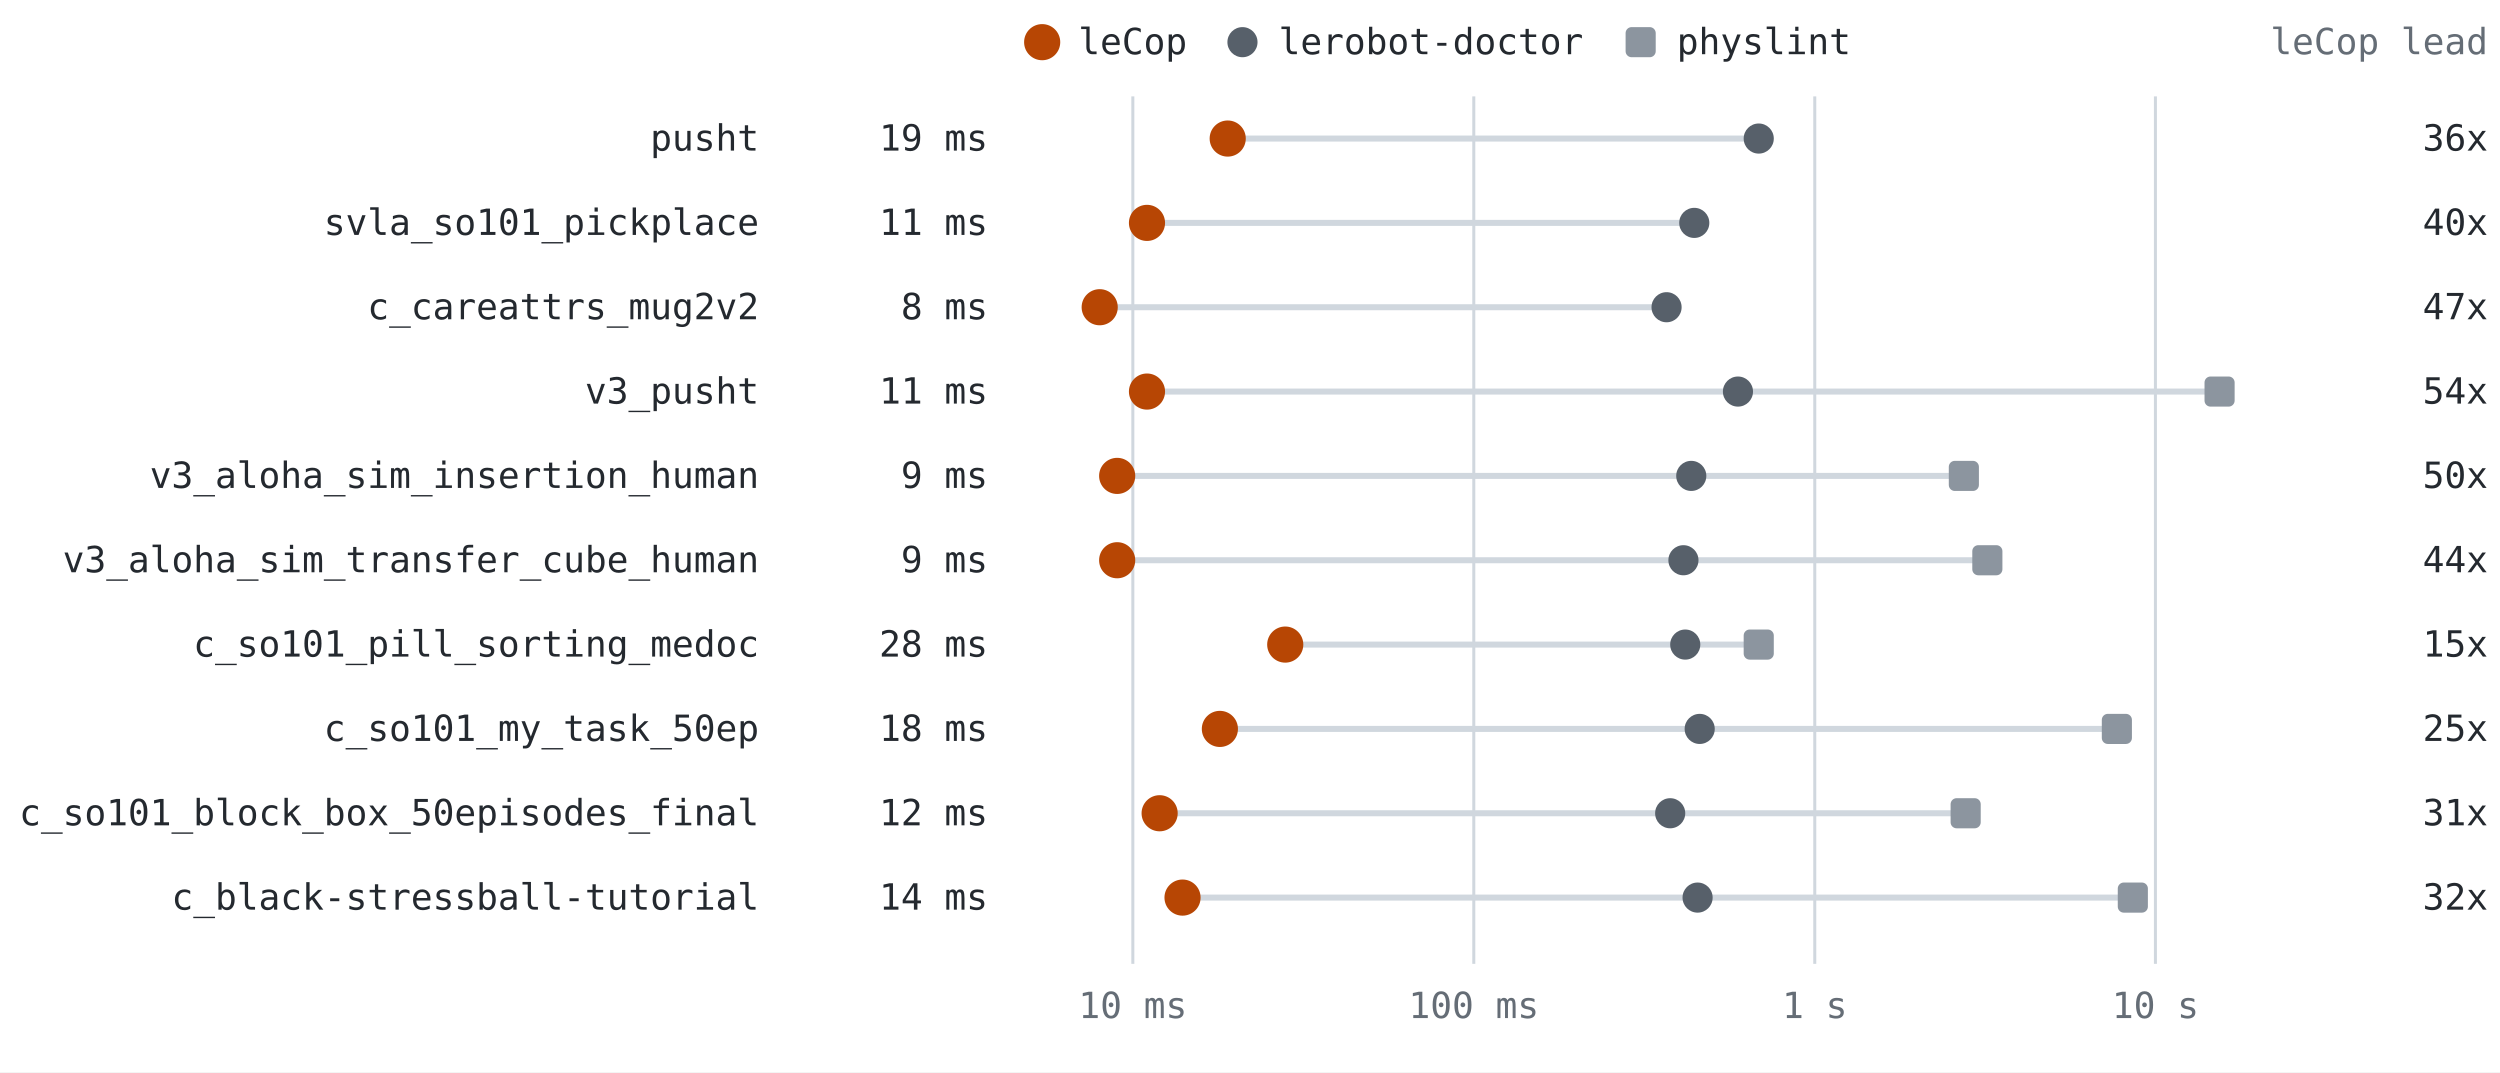
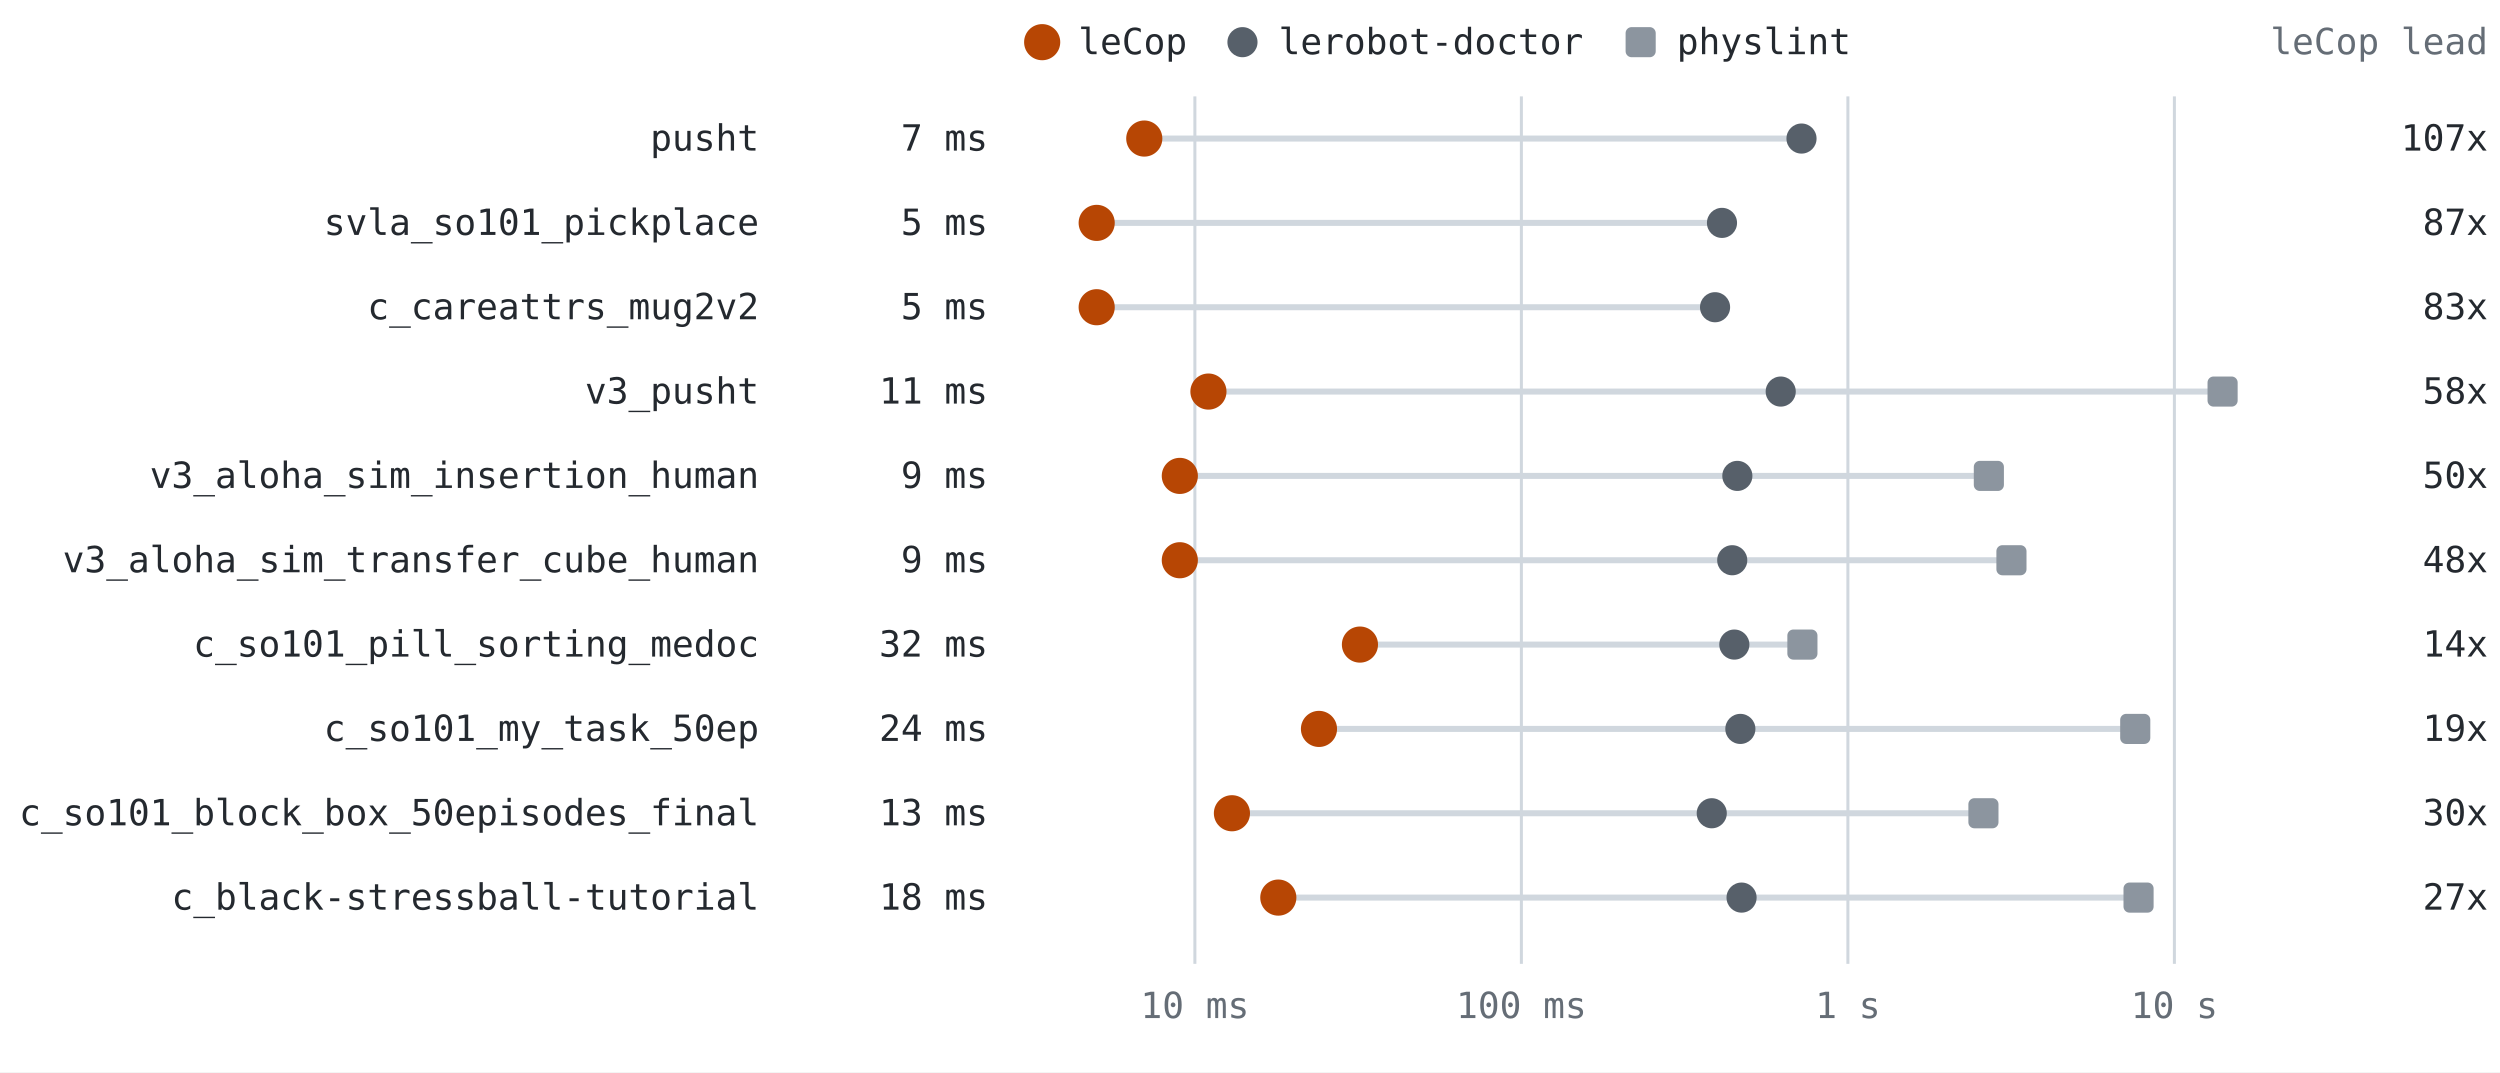
<svg xmlns="http://www.w3.org/2000/svg" viewBox="0 0 830 356" width="830" height="356" role="img">
  <style>
text{font:12px ui-monospace,SFMono-Regular,Menlo,Consolas,monospace;fill:#24292f}
.muted{fill:#656d76}.grid{stroke:#d0d7de}.span{stroke:#d0d7de;stroke-width:2}
.lecop{fill:#b74604}.doctor{fill:#57606a}.physlint{fill:#8c959f}
</style>
  <rect width="100%" height="100%" fill="#ffffff" />
  <circle class="lecop" cx="346.0" cy="14" r="6" />
  <text x="358" y="18">leCop</text>
  <circle class="doctor" cx="412.5" cy="14" r="5" />
  <text x="424.5" y="18">lerobot-doctor</text>
  <rect class="physlint" x="539.7" y="9" width="10" height="10" rx="2" />
  <text x="556.7" y="18">physlint</text>
  <text class="muted" x="826" y="18" text-anchor="end">leCop lead</text>
-   <line class="grid" x1="376.1" x2="376.1" y1="32" y2="320" />
-   <text class="muted" x="376.1" y="338" text-anchor="middle">10 ms</text>
-   <line class="grid" x1="489.3" x2="489.3" y1="32" y2="320" />
-   <text class="muted" x="489.3" y="338" text-anchor="middle">100 ms</text>
-   <line class="grid" x1="602.5" x2="602.5" y1="32" y2="320" />
-   <text class="muted" x="602.5" y="338" text-anchor="middle">1 s</text>
-   <line class="grid" x1="715.6" x2="715.6" y1="32" y2="320" />
-   <text class="muted" x="715.6" y="338" text-anchor="middle">10 s</text>
+   <line class="grid" x1="396.7" x2="396.7" y1="32" y2="320" />
+   <text class="muted" x="396.7" y="338" text-anchor="middle">10 ms</text>
+   <line class="grid" x1="505.1" x2="505.1" y1="32" y2="320" />
+   <text class="muted" x="505.1" y="338" text-anchor="middle">100 ms</text>
+   <line class="grid" x1="613.5" x2="613.5" y1="32" y2="320" />
+   <text class="muted" x="613.5" y="338" text-anchor="middle">1 s</text>
+   <line class="grid" x1="721.9" x2="721.9" y1="32" y2="320" />
+   <text class="muted" x="721.9" y="338" text-anchor="middle">10 s</text>
  <text x="252" y="50" text-anchor="end">pusht</text>
-   <line class="span" x1="407.6" x2="583.9" y1="46" y2="46" />
-   <circle class="doctor" cx="583.9" cy="46" r="5" />
-   <circle class="lecop" cx="407.6" cy="46" r="6" />
-   <text x="328" y="50" text-anchor="end">19 ms</text>
-   <text x="826" y="50" text-anchor="end">36x</text>
+   <line class="span" x1="379.9" x2="598.1" y1="46" y2="46" />
+   <circle class="doctor" cx="598.1" cy="46" r="5" />
+   <circle class="lecop" cx="379.9" cy="46" r="6" />
+   <text x="328" y="50" text-anchor="end">7 ms</text>
+   <text x="826" y="50" text-anchor="end">107x</text>
  <text x="252" y="78" text-anchor="end">svla_so101_pickplace</text>
-   <line class="span" x1="380.8" x2="562.5" y1="74" y2="74" />
-   <circle class="doctor" cx="562.5" cy="74" r="5" />
-   <circle class="lecop" cx="380.8" cy="74" r="6" />
-   <text x="328" y="78" text-anchor="end">11 ms</text>
-   <text x="826" y="78" text-anchor="end">40x</text>
+   <line class="span" x1="364.1" x2="571.7" y1="74" y2="74" />
+   <circle class="doctor" cx="571.7" cy="74" r="5" />
+   <circle class="lecop" cx="364.1" cy="74" r="6" />
+   <text x="328" y="78" text-anchor="end">5 ms</text>
+   <text x="826" y="78" text-anchor="end">87x</text>
  <text x="252" y="106" text-anchor="end">c_careattrs_mug2v2</text>
-   <line class="span" x1="365.1" x2="553.3" y1="102" y2="102" />
-   <circle class="doctor" cx="553.3" cy="102" r="5" />
-   <circle class="lecop" cx="365.1" cy="102" r="6" />
-   <text x="328" y="106" text-anchor="end">8 ms</text>
-   <text x="826" y="106" text-anchor="end">47x</text>
+   <line class="span" x1="364.1" x2="569.4" y1="102" y2="102" />
+   <circle class="doctor" cx="569.4" cy="102" r="5" />
+   <circle class="lecop" cx="364.1" cy="102" r="6" />
+   <text x="328" y="106" text-anchor="end">5 ms</text>
+   <text x="826" y="106" text-anchor="end">83x</text>
  <text x="252" y="134" text-anchor="end">v3_pusht</text>
-   <line class="span" x1="380.8" x2="736.9" y1="130" y2="130" />
-   <rect class="physlint" x="731.9" y="125" width="10" height="10" rx="2" />
-   <circle class="doctor" cx="577.0" cy="130" r="5" />
-   <circle class="lecop" cx="380.8" cy="130" r="6" />
+   <line class="span" x1="401.2" x2="737.9" y1="130" y2="130" />
+   <rect class="physlint" x="732.9" y="125" width="10" height="10" rx="2" />
+   <circle class="doctor" cx="591.2" cy="130" r="5" />
+   <circle class="lecop" cx="401.2" cy="130" r="6" />
  <text x="328" y="134" text-anchor="end">11 ms</text>
-   <text x="826" y="134" text-anchor="end">54x</text>
+   <text x="826" y="134" text-anchor="end">58x</text>
  <text x="252" y="162" text-anchor="end">v3_aloha_sim_insertion_human</text>
-   <line class="span" x1="370.9" x2="652.0" y1="158" y2="158" />
-   <rect class="physlint" x="647.0" y="153" width="10" height="10" rx="2" />
-   <circle class="doctor" cx="561.5" cy="158" r="5" />
-   <circle class="lecop" cx="370.9" cy="158" r="6" />
+   <line class="span" x1="391.7" x2="660.3" y1="158" y2="158" />
+   <rect class="physlint" x="655.3" y="153" width="10" height="10" rx="2" />
+   <circle class="doctor" cx="576.8" cy="158" r="5" />
+   <circle class="lecop" cx="391.7" cy="158" r="6" />
  <text x="328" y="162" text-anchor="end">9 ms</text>
  <text x="826" y="162" text-anchor="end">50x</text>
  <text x="252" y="190" text-anchor="end">v3_aloha_sim_transfer_cube_human</text>
-   <line class="span" x1="370.9" x2="659.8" y1="186" y2="186" />
-   <rect class="physlint" x="654.8" y="181" width="10" height="10" rx="2" />
-   <circle class="doctor" cx="558.9" cy="186" r="5" />
-   <circle class="lecop" cx="370.9" cy="186" r="6" />
+   <line class="span" x1="391.7" x2="667.8" y1="186" y2="186" />
+   <rect class="physlint" x="662.8" y="181" width="10" height="10" rx="2" />
+   <circle class="doctor" cx="575.1" cy="186" r="5" />
+   <circle class="lecop" cx="391.7" cy="186" r="6" />
  <text x="328" y="190" text-anchor="end">9 ms</text>
-   <text x="826" y="190" text-anchor="end">44x</text>
+   <text x="826" y="190" text-anchor="end">48x</text>
  <text x="252" y="218" text-anchor="end">c_so101_pill_sorting_medoc</text>
-   <line class="span" x1="426.7" x2="583.9" y1="214" y2="214" />
-   <rect class="physlint" x="578.9" y="209" width="10" height="10" rx="2" />
-   <circle class="doctor" cx="559.5" cy="214" r="5" />
-   <circle class="lecop" cx="426.7" cy="214" r="6" />
-   <text x="328" y="218" text-anchor="end">28 ms</text>
-   <text x="826" y="218" text-anchor="end">15x</text>
+   <line class="span" x1="451.5" x2="598.4" y1="214" y2="214" />
+   <rect class="physlint" x="593.4" y="209" width="10" height="10" rx="2" />
+   <circle class="doctor" cx="575.8" cy="214" r="5" />
+   <circle class="lecop" cx="451.5" cy="214" r="6" />
+   <text x="328" y="218" text-anchor="end">32 ms</text>
+   <text x="826" y="218" text-anchor="end">14x</text>
  <text x="252" y="246" text-anchor="end">c_so101_my_task_50ep</text>
-   <line class="span" x1="405.0" x2="702.8" y1="242" y2="242" />
-   <rect class="physlint" x="697.8" y="237" width="10" height="10" rx="2" />
-   <circle class="doctor" cx="564.3" cy="242" r="5" />
-   <circle class="lecop" cx="405.0" cy="242" r="6" />
-   <text x="328" y="246" text-anchor="end">18 ms</text>
-   <text x="826" y="246" text-anchor="end">25x</text>
+   <line class="span" x1="437.9" x2="708.9" y1="242" y2="242" />
+   <rect class="physlint" x="703.9" y="237" width="10" height="10" rx="2" />
+   <circle class="doctor" cx="577.8" cy="242" r="5" />
+   <circle class="lecop" cx="437.9" cy="242" r="6" />
+   <text x="328" y="246" text-anchor="end">24 ms</text>
+   <text x="826" y="246" text-anchor="end">19x</text>
  <text x="252" y="274" text-anchor="end">c_so101_block_box_50episodes_final</text>
-   <line class="span" x1="385.0" x2="652.6" y1="270" y2="270" />
-   <rect class="physlint" x="647.6" y="265" width="10" height="10" rx="2" />
-   <circle class="doctor" cx="554.5" cy="270" r="5" />
-   <circle class="lecop" cx="385.0" cy="270" r="6" />
-   <text x="328" y="274" text-anchor="end">12 ms</text>
-   <text x="826" y="274" text-anchor="end">31x</text>
+   <line class="span" x1="409.0" x2="658.5" y1="270" y2="270" />
+   <rect class="physlint" x="653.5" y="265" width="10" height="10" rx="2" />
+   <circle class="doctor" cx="568.3" cy="270" r="5" />
+   <circle class="lecop" cx="409.0" cy="270" r="6" />
+   <text x="328" y="274" text-anchor="end">13 ms</text>
+   <text x="826" y="274" text-anchor="end">30x</text>
  <text x="252" y="302" text-anchor="end">c_black-stressball-tutorial</text>
-   <line class="span" x1="392.6" x2="708.1" y1="298" y2="298" />
-   <rect class="physlint" x="703.1" y="293" width="10" height="10" rx="2" />
-   <circle class="doctor" cx="563.6" cy="298" r="5" />
-   <circle class="lecop" cx="392.6" cy="298" r="6" />
-   <text x="328" y="302" text-anchor="end">14 ms</text>
-   <text x="826" y="302" text-anchor="end">32x</text>
+   <line class="span" x1="424.4" x2="710.0" y1="298" y2="298" />
+   <rect class="physlint" x="705.0" y="293" width="10" height="10" rx="2" />
+   <circle class="doctor" cx="578.2" cy="298" r="5" />
+   <circle class="lecop" cx="424.4" cy="298" r="6" />
+   <text x="328" y="302" text-anchor="end">18 ms</text>
+   <text x="826" y="302" text-anchor="end">27x</text>
</svg>
